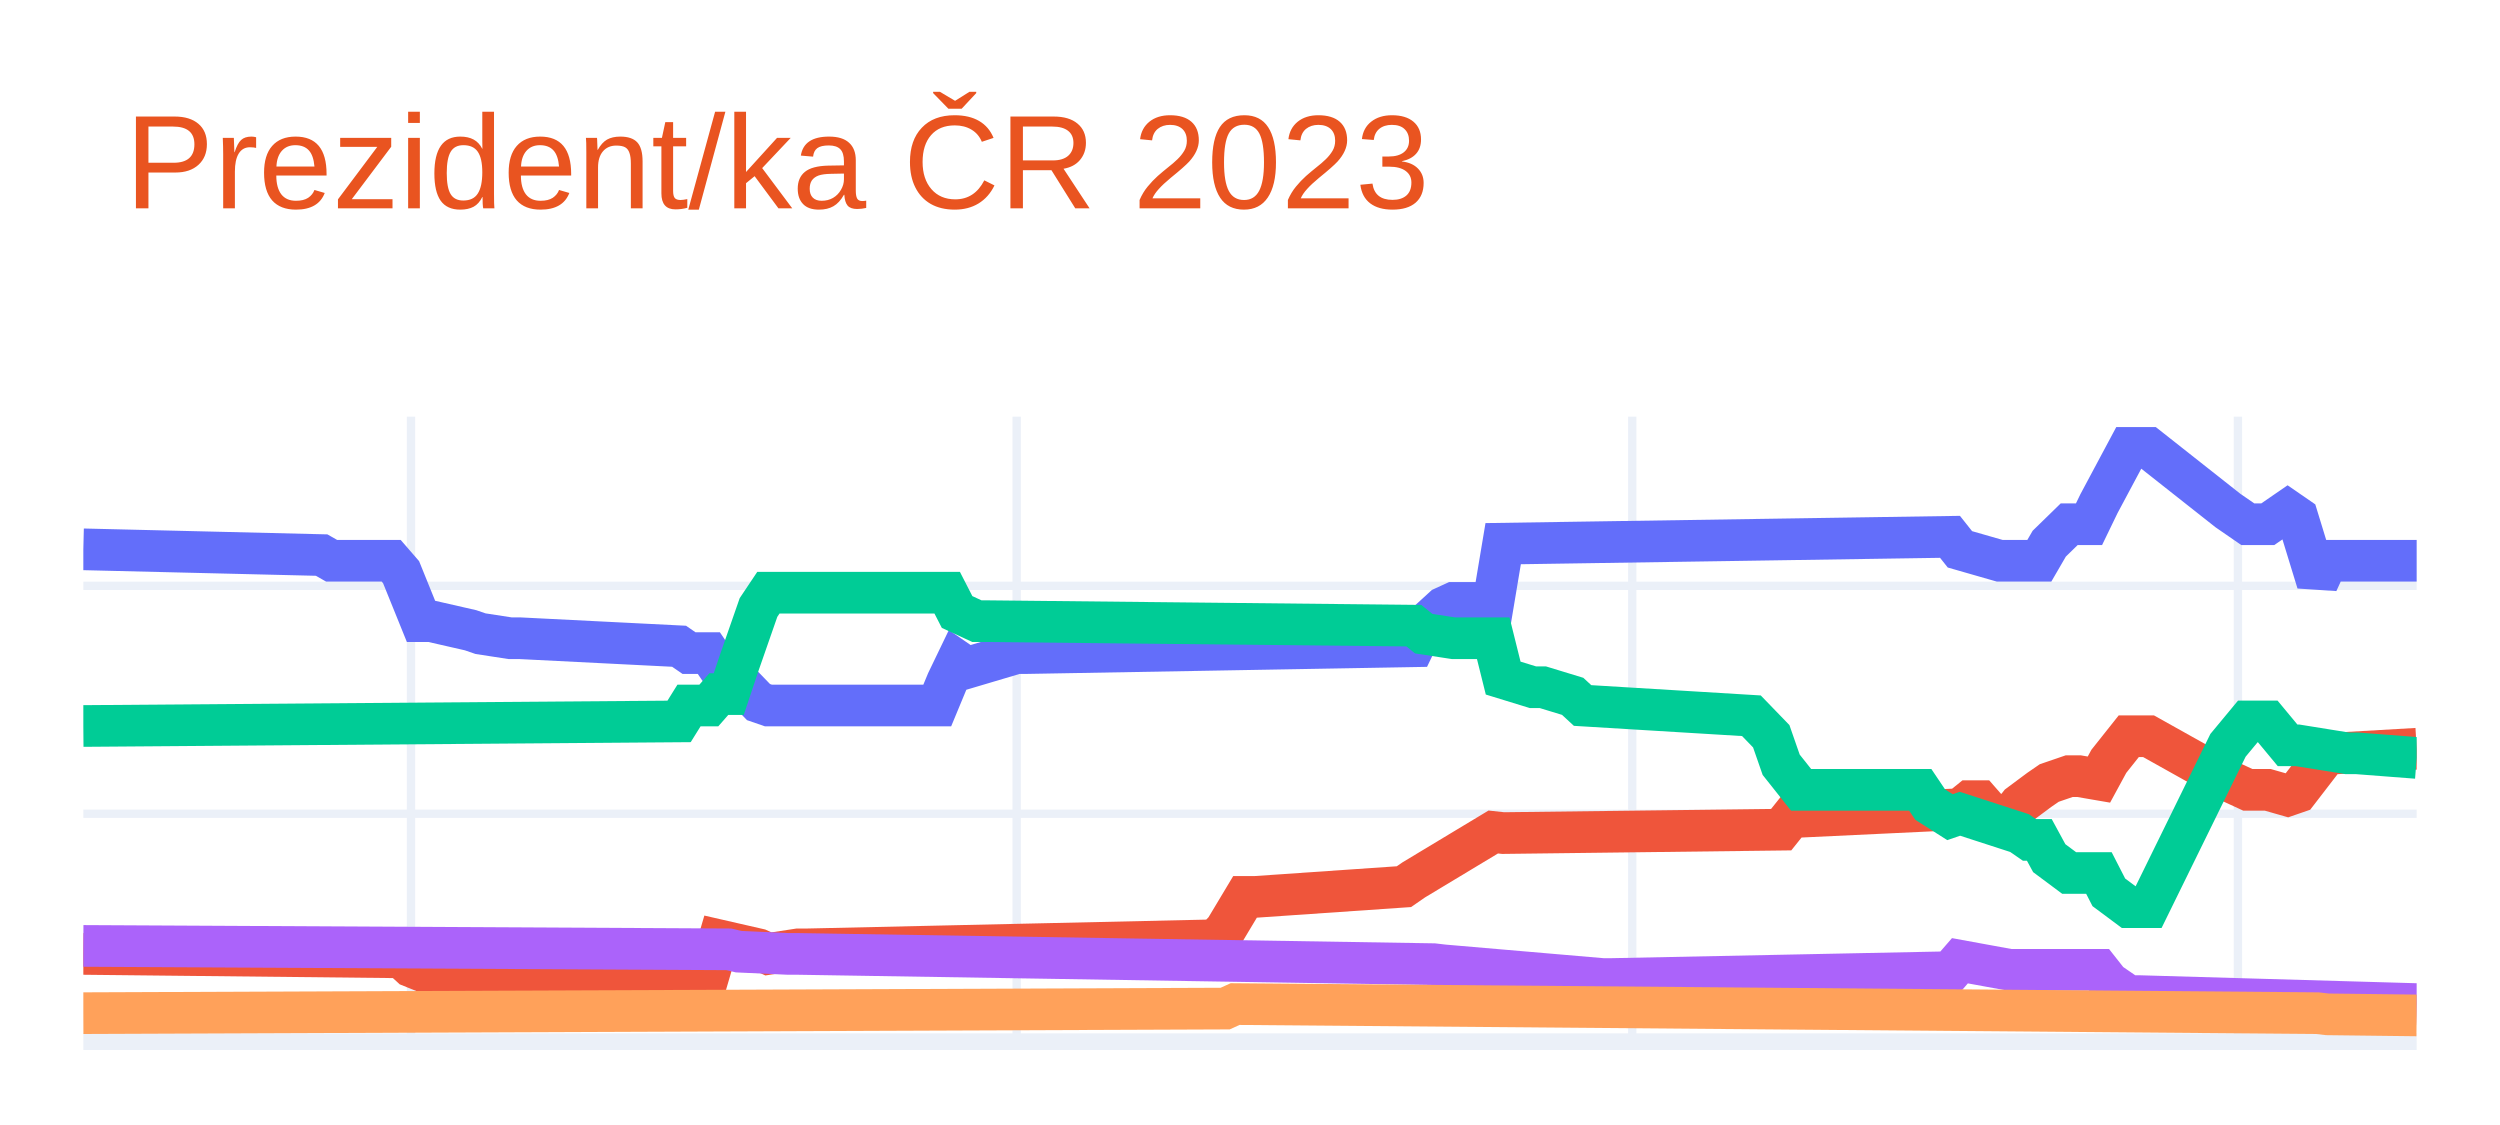
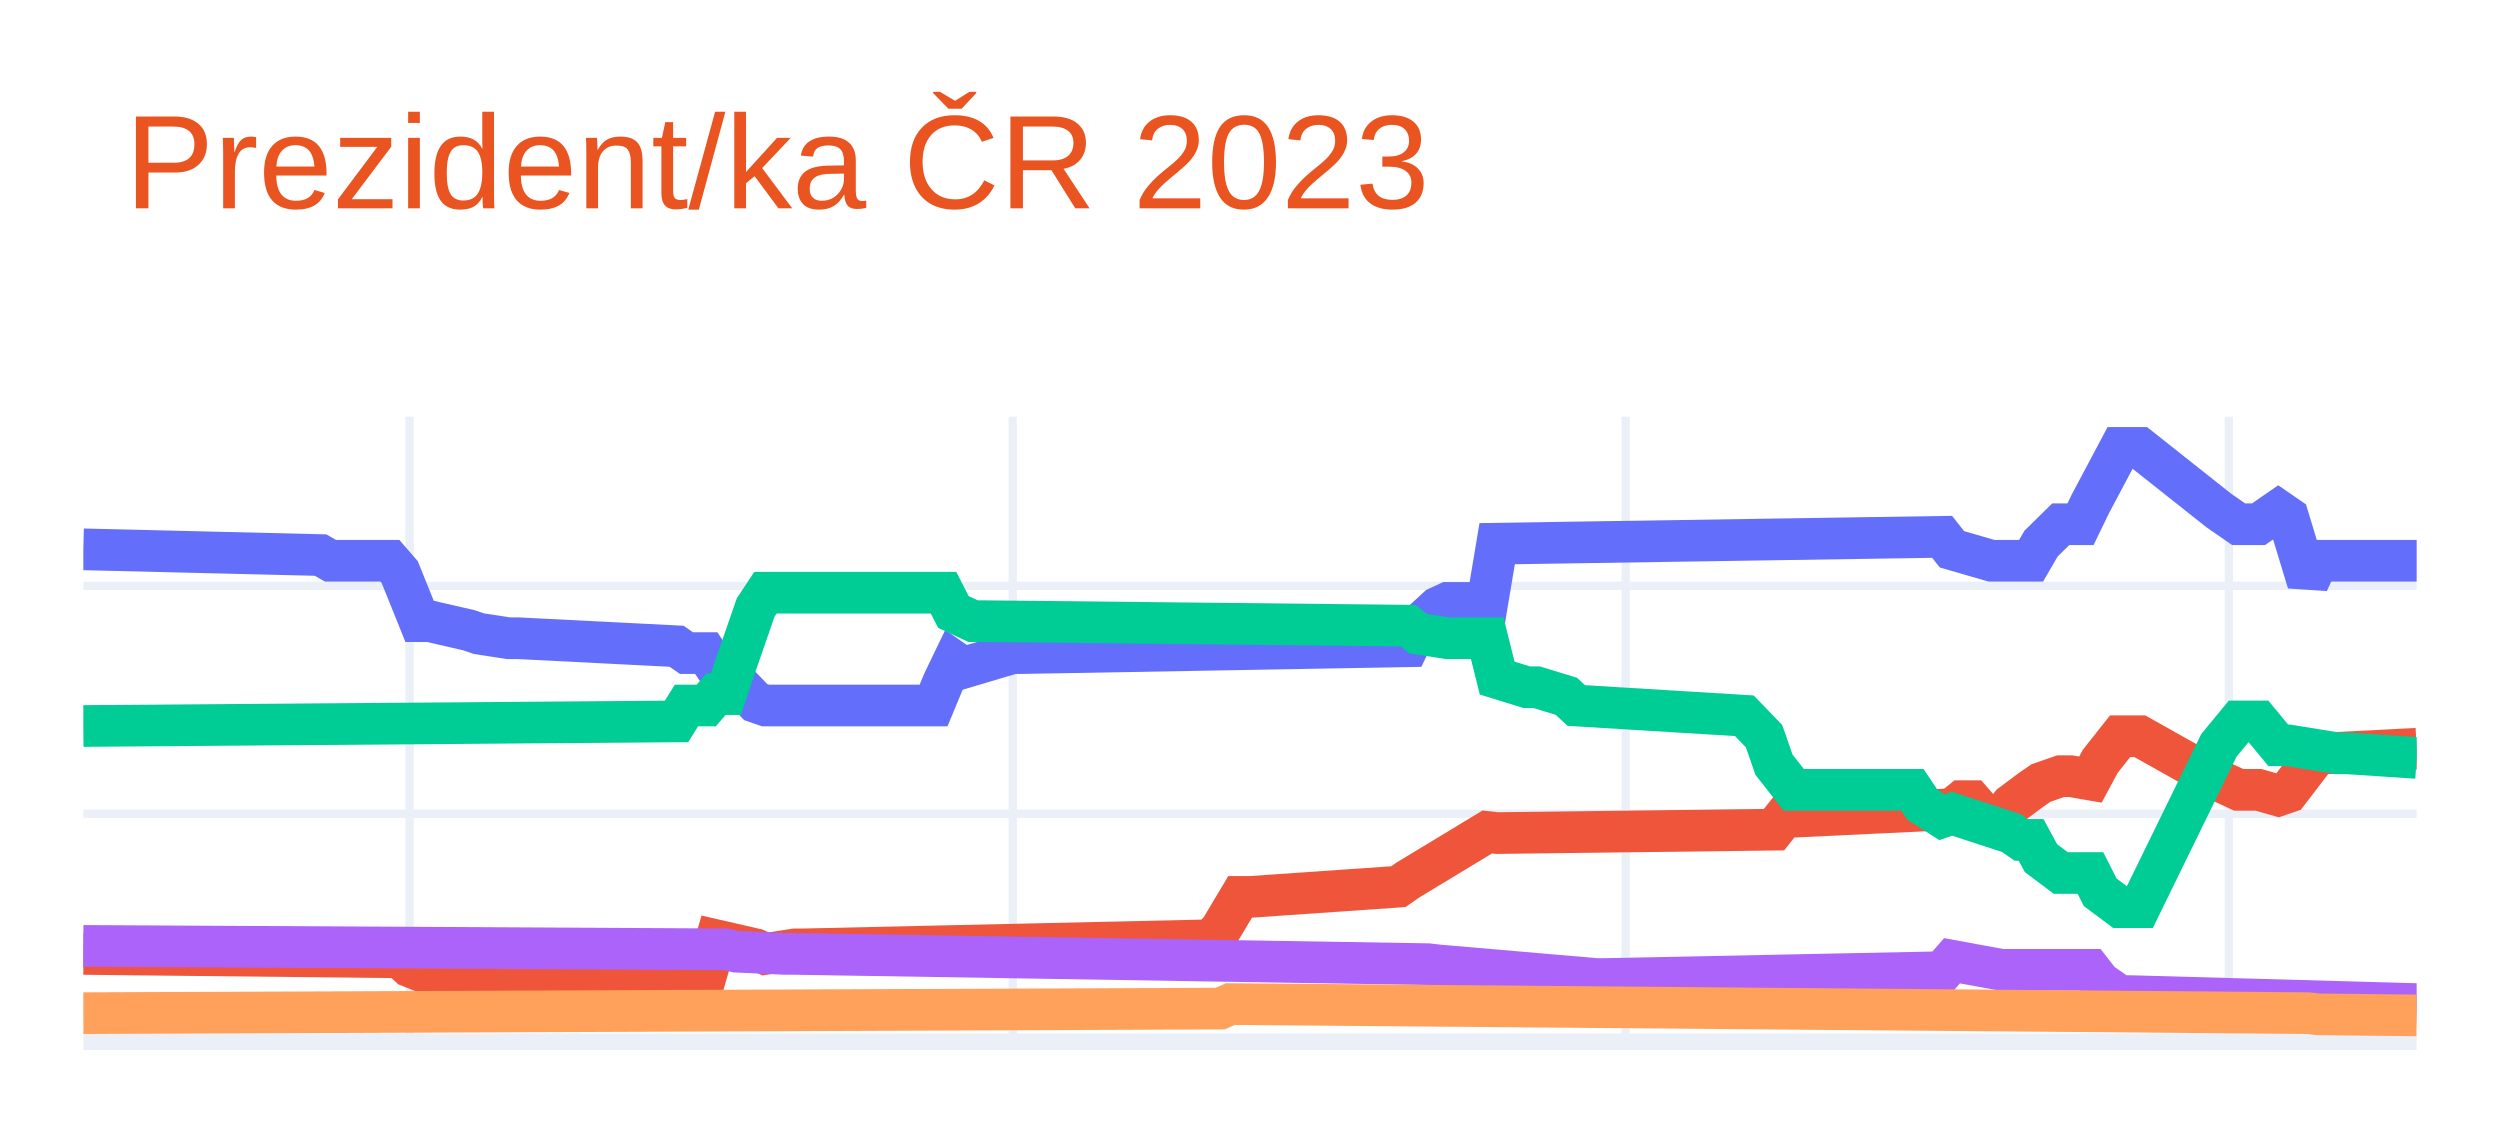
<svg xmlns="http://www.w3.org/2000/svg" class="main-svg" width="300" height="135" style="" viewBox="0 0 300 135">
  <rect x="0" y="0" width="300" height="135" style="fill: rgb(255, 255, 255); fill-opacity: 1;" />
-   <defs id="defs-2b044a">
+   <defs id="defs-2a6c0d">
    <g class="clips">
-       <clipPath id="clip2b044axyplot" class="plotclip">
+       <clipPath id="clip2a6c0dxyplot" class="plotclip">
        <rect width="280" height="75" />
      </clipPath>
-       <clipPath class="axesclip" id="clip2b044ax">
+       <clipPath class="axesclip" id="clip2a6c0dx">
        <rect x="10" y="0" width="280" height="135" />
      </clipPath>
-       <clipPath class="axesclip" id="clip2b044ay">
+       <clipPath class="axesclip" id="clip2a6c0dy">
        <rect x="0" y="50" width="300" height="75" />
      </clipPath>
-       <clipPath class="axesclip" id="clip2b044axy">
+       <clipPath class="axesclip" id="clip2a6c0dxy">
        <rect x="10" y="50" width="280" height="75" />
      </clipPath>
    </g>
    <g class="gradients" />
    <g class="patterns" />
  </defs>
  <g class="bglayer" />
  <g class="layer-below">
    <g class="imagelayer" />
    <g class="shapelayer" />
  </g>
  <g class="cartesianlayer">
    <g class="subplot xy">
      <g class="layer-subplot">
        <g class="shapelayer" />
        <g class="imagelayer" />
      </g>
      <g class="minor-gridlayer">
        <g class="x" />
        <g class="y" />
      </g>
      <g class="gridlayer">
        <g class="x">
-           <path class="xgrid crisp" transform="translate(49.32,0)" d="M0,50v75" style="stroke: rgb(235, 240, 248); stroke-opacity: 1; stroke-width: 1px;" />
-           <path class="xgrid crisp" transform="translate(122,0)" d="M0,50v75" style="stroke: rgb(235, 240, 248); stroke-opacity: 1; stroke-width: 1px;" />
-           <path class="xgrid crisp" transform="translate(195.87,0)" d="M0,50v75" style="stroke: rgb(235, 240, 248); stroke-opacity: 1; stroke-width: 1px;" />
-           <path class="xgrid crisp" transform="translate(268.55,0)" d="M0,50v75" style="stroke: rgb(235, 240, 248); stroke-opacity: 1; stroke-width: 1px;" />
+           <path class="xgrid crisp" transform="translate(49.15,0)" d="M0,50v75" style="stroke: rgb(235, 240, 248); stroke-opacity: 1; stroke-width: 1px;" />
+           <path class="xgrid crisp" transform="translate(121.53,0)" d="M0,50v75" style="stroke: rgb(235, 240, 248); stroke-opacity: 1; stroke-width: 1px;" />
+           <path class="xgrid crisp" transform="translate(195.08,0)" d="M0,50v75" style="stroke: rgb(235, 240, 248); stroke-opacity: 1; stroke-width: 1px;" />
+           <path class="xgrid crisp" transform="translate(267.46,0)" d="M0,50v75" style="stroke: rgb(235, 240, 248); stroke-opacity: 1; stroke-width: 1px;" />
        </g>
        <g class="y">
          <path class="ygrid crisp" transform="translate(0,97.65)" d="M10,0h280" style="stroke: rgb(235, 240, 248); stroke-opacity: 1; stroke-width: 1px;" />
          <path class="ygrid crisp" transform="translate(0,70.3)" d="M10,0h280" style="stroke: rgb(235, 240, 248); stroke-opacity: 1; stroke-width: 1px;" />
        </g>
      </g>
      <g class="zerolinelayer">
        <path class="yzl zl crisp" transform="translate(0,125)" d="M10,0h280" style="stroke: rgb(235, 240, 248); stroke-opacity: 1; stroke-width: 2px;" />
      </g>
      <path class="xlines-below" />
      <path class="ylines-below" />
      <g class="overlines-below" />
      <g class="xaxislayer-below" />
      <g class="yaxislayer-below" />
      <g class="overaxes-below" />
-       <g class="plot" transform="translate(10,50)" clip-path="url(#clip2b044axyplot)">
+       <g class="plot" transform="translate(10,50)" clip-path="url(#clip2a6c0dxyplot)">
        <g class="scatterlayer mlayer">
-           <g class="trace scatter trace87c2d9" style="stroke-miterlimit: 2; opacity: 1;">
+           <g class="trace scatter trace50974b" style="stroke-miterlimit: 2; opacity: 1;">
            <g class="fills" />
            <g class="errorbars" />
            <g class="lines">
-               <path class="js-line" d="M0,15.92L28.6,16.61L29.79,17.29L36.94,17.29L38.13,18.66L40.51,24.54L41.7,24.54L46.47,25.63L47.66,26.04L51.23,26.59L52.43,26.59L71.49,27.55L72.68,28.37L75.06,28.37L76.26,30.14L77.45,30.14L78.64,31.79L81.02,34.25L82.21,34.66L102.47,34.66L103.66,31.79L104.85,29.32L106.04,30.14L112,28.37L113.19,28.37L159.66,27.55L160.85,25.08L163.23,22.9L164.43,22.35L169.19,22.35L170.38,15.24L224,14.42L225.19,15.92L229.96,17.29L231.15,17.29L234.72,17.29L235.91,15.24L238.3,12.91L239.49,12.91L240.68,12.91L241.87,10.45L245.45,3.75L246.64,3.75L247.83,3.75L257.36,11.27L259.74,12.91L262.13,12.91L264.51,11.27L265.7,12.09L268.09,19.89L269.28,17.29L280,17.29" style="vector-effect: non-scaling-stroke; fill: none; stroke: rgb(99, 110, 250); stroke-opacity: 1; stroke-width: 5px; opacity: 1;" />
+               <path class="js-line" d="M0,15.92L28.47,16.61L29.66,17.29L36.78,17.29L37.97,18.66L40.34,24.54L41.53,24.54L46.27,25.63L47.46,26.04L51.02,26.59L52.2,26.59L71.19,27.55L72.37,28.37L74.75,28.37L75.93,30.14L77.12,30.14L78.31,31.79L80.68,34.25L81.86,34.66L102.03,34.66L103.22,31.79L104.41,29.32L105.59,30.14L111.53,28.37L112.71,28.37L158.98,27.55L160.17,25.08L162.54,22.9L163.73,22.35L168.47,22.35L169.66,15.24L223.05,14.42L224.24,15.92L228.98,17.29L230.17,17.29L233.73,17.29L234.92,15.24L237.29,12.91L238.47,12.91L239.66,12.91L240.85,10.45L244.41,3.75L245.59,3.75L246.78,3.75L256.27,11.27L258.64,12.91L261.02,12.91L263.39,11.27L264.58,12.09L266.95,19.89L268.14,17.29L280,17.29" style="vector-effect: non-scaling-stroke; fill: none; stroke: rgb(99, 110, 250); stroke-opacity: 1; stroke-width: 5px; opacity: 1;" />
            </g>
            <g class="points" />
            <g class="text" />
          </g>
-           <g class="trace scatter trace0eeb3c" style="stroke-miterlimit: 2; opacity: 1;">
+           <g class="trace scatter trace11251e" style="stroke-miterlimit: 2; opacity: 1;">
            <g class="fills" />
            <g class="errorbars" />
            <g class="lines">
-               <path class="js-line" d="M0,64.47L38.13,64.88L39.32,65.97L41.7,66.93L42.89,66.93L75.06,66.93L76.26,62.83L81.02,63.92L82.21,64.47L85.79,63.92L86.98,63.92L135.83,62.83L137.02,61.6L139.4,57.63L140.6,57.63L158.47,56.4L159.66,55.58L169.19,49.84L170.38,49.97L203.74,49.56L204.94,48.06L225.19,47.1L226.38,46.14L227.57,46.14L228.77,47.51L231.15,48.06L232.34,46.55L234.72,44.78L235.91,43.96L238.3,43.14L239.49,43.14L241.87,43.55L243.06,41.36L245.45,38.35L246.64,38.35L247.83,38.35L257.36,43.68L259.74,44.78L262.13,44.78L264.51,45.46L265.7,45.05L269.28,40.4L270.47,40.4L280,39.85" style="vector-effect: non-scaling-stroke; fill: none; stroke: rgb(239, 85, 59); stroke-opacity: 1; stroke-width: 5px; opacity: 1;" />
+               <path class="js-line" d="M0,64.47L37.97,64.88L39.15,65.97L41.53,66.93L42.71,66.93L74.75,66.93L75.93,62.83L80.68,63.92L81.86,64.47L85.42,63.92L86.61,63.92L135.25,62.83L136.44,61.6L138.81,57.63L140,57.63L157.8,56.4L158.98,55.58L168.47,49.84L169.66,49.97L202.88,49.56L204.07,48.06L224.24,47.1L225.42,46.14L226.61,46.14L227.8,47.51L230.17,48.06L231.36,46.55L233.73,44.78L234.92,43.96L237.29,43.14L238.47,43.14L240.85,43.55L242.03,41.36L244.41,38.35L245.59,38.35L246.78,38.35L256.27,43.68L258.64,44.78L261.02,44.78L263.39,45.46L264.58,45.05L268.14,40.4L269.32,40.4L280,39.85" style="vector-effect: non-scaling-stroke; fill: none; stroke: rgb(239, 85, 59); stroke-opacity: 1; stroke-width: 5px; opacity: 1;" />
            </g>
            <g class="points" />
            <g class="text" />
          </g>
-           <g class="trace scatter trace51f285" style="stroke-miterlimit: 2; opacity: 1;">
+           <g class="trace scatter trace4d0928" style="stroke-miterlimit: 2; opacity: 1;">
            <g class="fills" />
            <g class="errorbars" />
            <g class="lines">
-               <path class="js-line" d="M0,37.12L71.49,36.57L72.68,34.66L75.06,34.66L76.26,33.29L77.45,33.29L78.64,29.73L81.02,22.9L82.21,21.12L103.66,21.12L104.85,23.44L107.23,24.54L108.43,24.54L159.66,25.08L160.85,26.04L164.43,26.59L165.62,26.59L169.19,26.59L170.38,31.37L173.96,32.47L175.15,32.47L178.72,33.56L179.91,34.66L200.17,35.89L201.36,37.12L202.55,38.35L203.74,41.77L206.13,44.78L207.32,44.78L220.43,44.78L221.62,46.55L224,48.06L225.19,47.65L232.34,49.97L233.53,50.79L234.72,50.79L235.91,52.98L238.3,54.76L239.49,54.76L241.87,54.76L243.06,57.08L245.45,58.86L246.64,58.86L247.83,58.86L257.36,39.44L259.74,36.57L262.13,36.57L264.51,39.44L265.7,39.44L271.66,40.4L272.85,40.4L280,40.95" style="vector-effect: non-scaling-stroke; fill: none; stroke: rgb(0, 204, 150); stroke-opacity: 1; stroke-width: 5px; opacity: 1;" />
+               <path class="js-line" d="M0,37.12L71.19,36.57L72.37,34.66L74.75,34.66L75.93,33.29L77.12,33.29L78.31,29.73L80.68,22.9L81.86,21.12L103.22,21.12L104.41,23.44L106.78,24.54L107.97,24.54L158.98,25.08L160.17,26.04L163.73,26.59L164.92,26.59L168.47,26.59L169.66,31.37L173.22,32.47L174.41,32.47L177.97,33.56L179.15,34.66L199.32,35.89L200.51,37.12L201.69,38.35L202.88,41.77L205.25,44.78L206.44,44.78L219.49,44.78L220.68,46.55L223.05,48.06L224.24,47.65L231.36,49.97L232.54,50.79L233.73,50.79L234.92,52.98L237.29,54.76L238.47,54.76L240.85,54.76L242.03,57.08L244.41,58.86L245.59,58.86L246.78,58.86L256.27,39.44L258.64,36.57L261.02,36.57L263.39,39.44L264.58,39.44L270.51,40.4L271.69,40.4L280,40.95" style="vector-effect: non-scaling-stroke; fill: none; stroke: rgb(0, 204, 150); stroke-opacity: 1; stroke-width: 5px; opacity: 1;" />
            </g>
            <g class="points" />
            <g class="text" />
          </g>
-           <g class="trace scatter trace62f7b9" style="stroke-miterlimit: 2; opacity: 1;">
+           <g class="trace scatter trace16048f" style="stroke-miterlimit: 2; opacity: 1;">
            <g class="fills" />
            <g class="errorbars" />
            <g class="lines">
-               <path class="js-line" d="M0,63.51L77.45,63.92L78.64,64.2L84.6,64.47L85.79,64.47L162.04,65.7L163.23,65.84L182.3,67.48L183.49,67.48L224,66.66L225.19,65.29L231.15,66.38L232.34,66.38L241.87,66.38L243.06,67.89L245.45,69.53L246.64,69.53L280,70.49" style="vector-effect: non-scaling-stroke; fill: none; stroke: rgb(171, 99, 250); stroke-opacity: 1; stroke-width: 5px; opacity: 1;" />
+               <path class="js-line" d="M0,63.51L77.12,63.92L78.31,64.2L84.24,64.47L85.42,64.47L161.36,65.7L162.54,65.84L181.53,67.48L182.71,67.48L223.05,66.66L224.24,65.29L230.17,66.38L231.36,66.38L240.85,66.38L242.03,67.89L244.41,69.53L245.59,69.53L280,70.49" style="vector-effect: non-scaling-stroke; fill: none; stroke: rgb(171, 99, 250); stroke-opacity: 1; stroke-width: 5px; opacity: 1;" />
            </g>
            <g class="points" />
            <g class="text" />
          </g>
-           <g class="trace scatter traceb8c9a8" style="stroke-miterlimit: 2; opacity: 1;">
+           <g class="trace scatter traceaab37f" style="stroke-miterlimit: 2; opacity: 1;">
            <g class="fills" />
            <g class="errorbars" />
            <g class="lines">
-               <path class="js-line" d="M0,71.58L137.02,71.03L138.21,70.49L268.09,71.58L269.28,71.72L280,71.85" style="vector-effect: non-scaling-stroke; fill: none; stroke: rgb(255, 161, 90); stroke-opacity: 1; stroke-width: 5px; opacity: 1;" />
+               <path class="js-line" d="M0,71.58L136.44,71.03L137.63,70.49L266.95,71.58L268.14,71.72L280,71.85" style="vector-effect: non-scaling-stroke; fill: none; stroke: rgb(255, 161, 90); stroke-opacity: 1; stroke-width: 5px; opacity: 1;" />
            </g>
            <g class="points" />
            <g class="text" />
          </g>
        </g>
      </g>
      <g class="overplot" />
      <path class="xlines-above crisp" d="M0,0" style="fill: none;" />
      <path class="ylines-above crisp" d="M0,0" style="fill: none;" />
      <g class="overlines-above" />
      <g class="xaxislayer-above" />
      <g class="yaxislayer-above" />
      <g class="overaxes-above" />
    </g>
  </g>
  <g class="polarlayer" />
  <g class="smithlayer" />
  <g class="ternarylayer" />
  <g class="geolayer" />
  <g class="funnelarealayer" />
  <g class="pielayer" />
  <g class="iciclelayer" />
  <g class="treemaplayer" />
  <g class="sunburstlayer" />
  <g class="glimages" />
-   <defs id="topdefs-2b044a">
+   <defs id="topdefs-2a6c0d">
    <g class="clips" />
  </defs>
  <g class="layer-above">
    <g class="imagelayer" />
    <g class="shapelayer" />
  </g>
  <g class="infolayer">
    <g class="g-gtitle">
      <text class="gtitle" x="15" y="25" text-anchor="start" dy="0em" style="font-family: Ubuntu, verdana, arial, sans-serif; font-size: 16px; fill: rgb(233, 84, 32); opacity: 1; font-weight: normal; white-space: pre;">Prezident/ka ČR 2023</text>
    </g>
    <g class="g-xtitle" />
    <g class="g-ytitle" />
  </g>
</svg>
